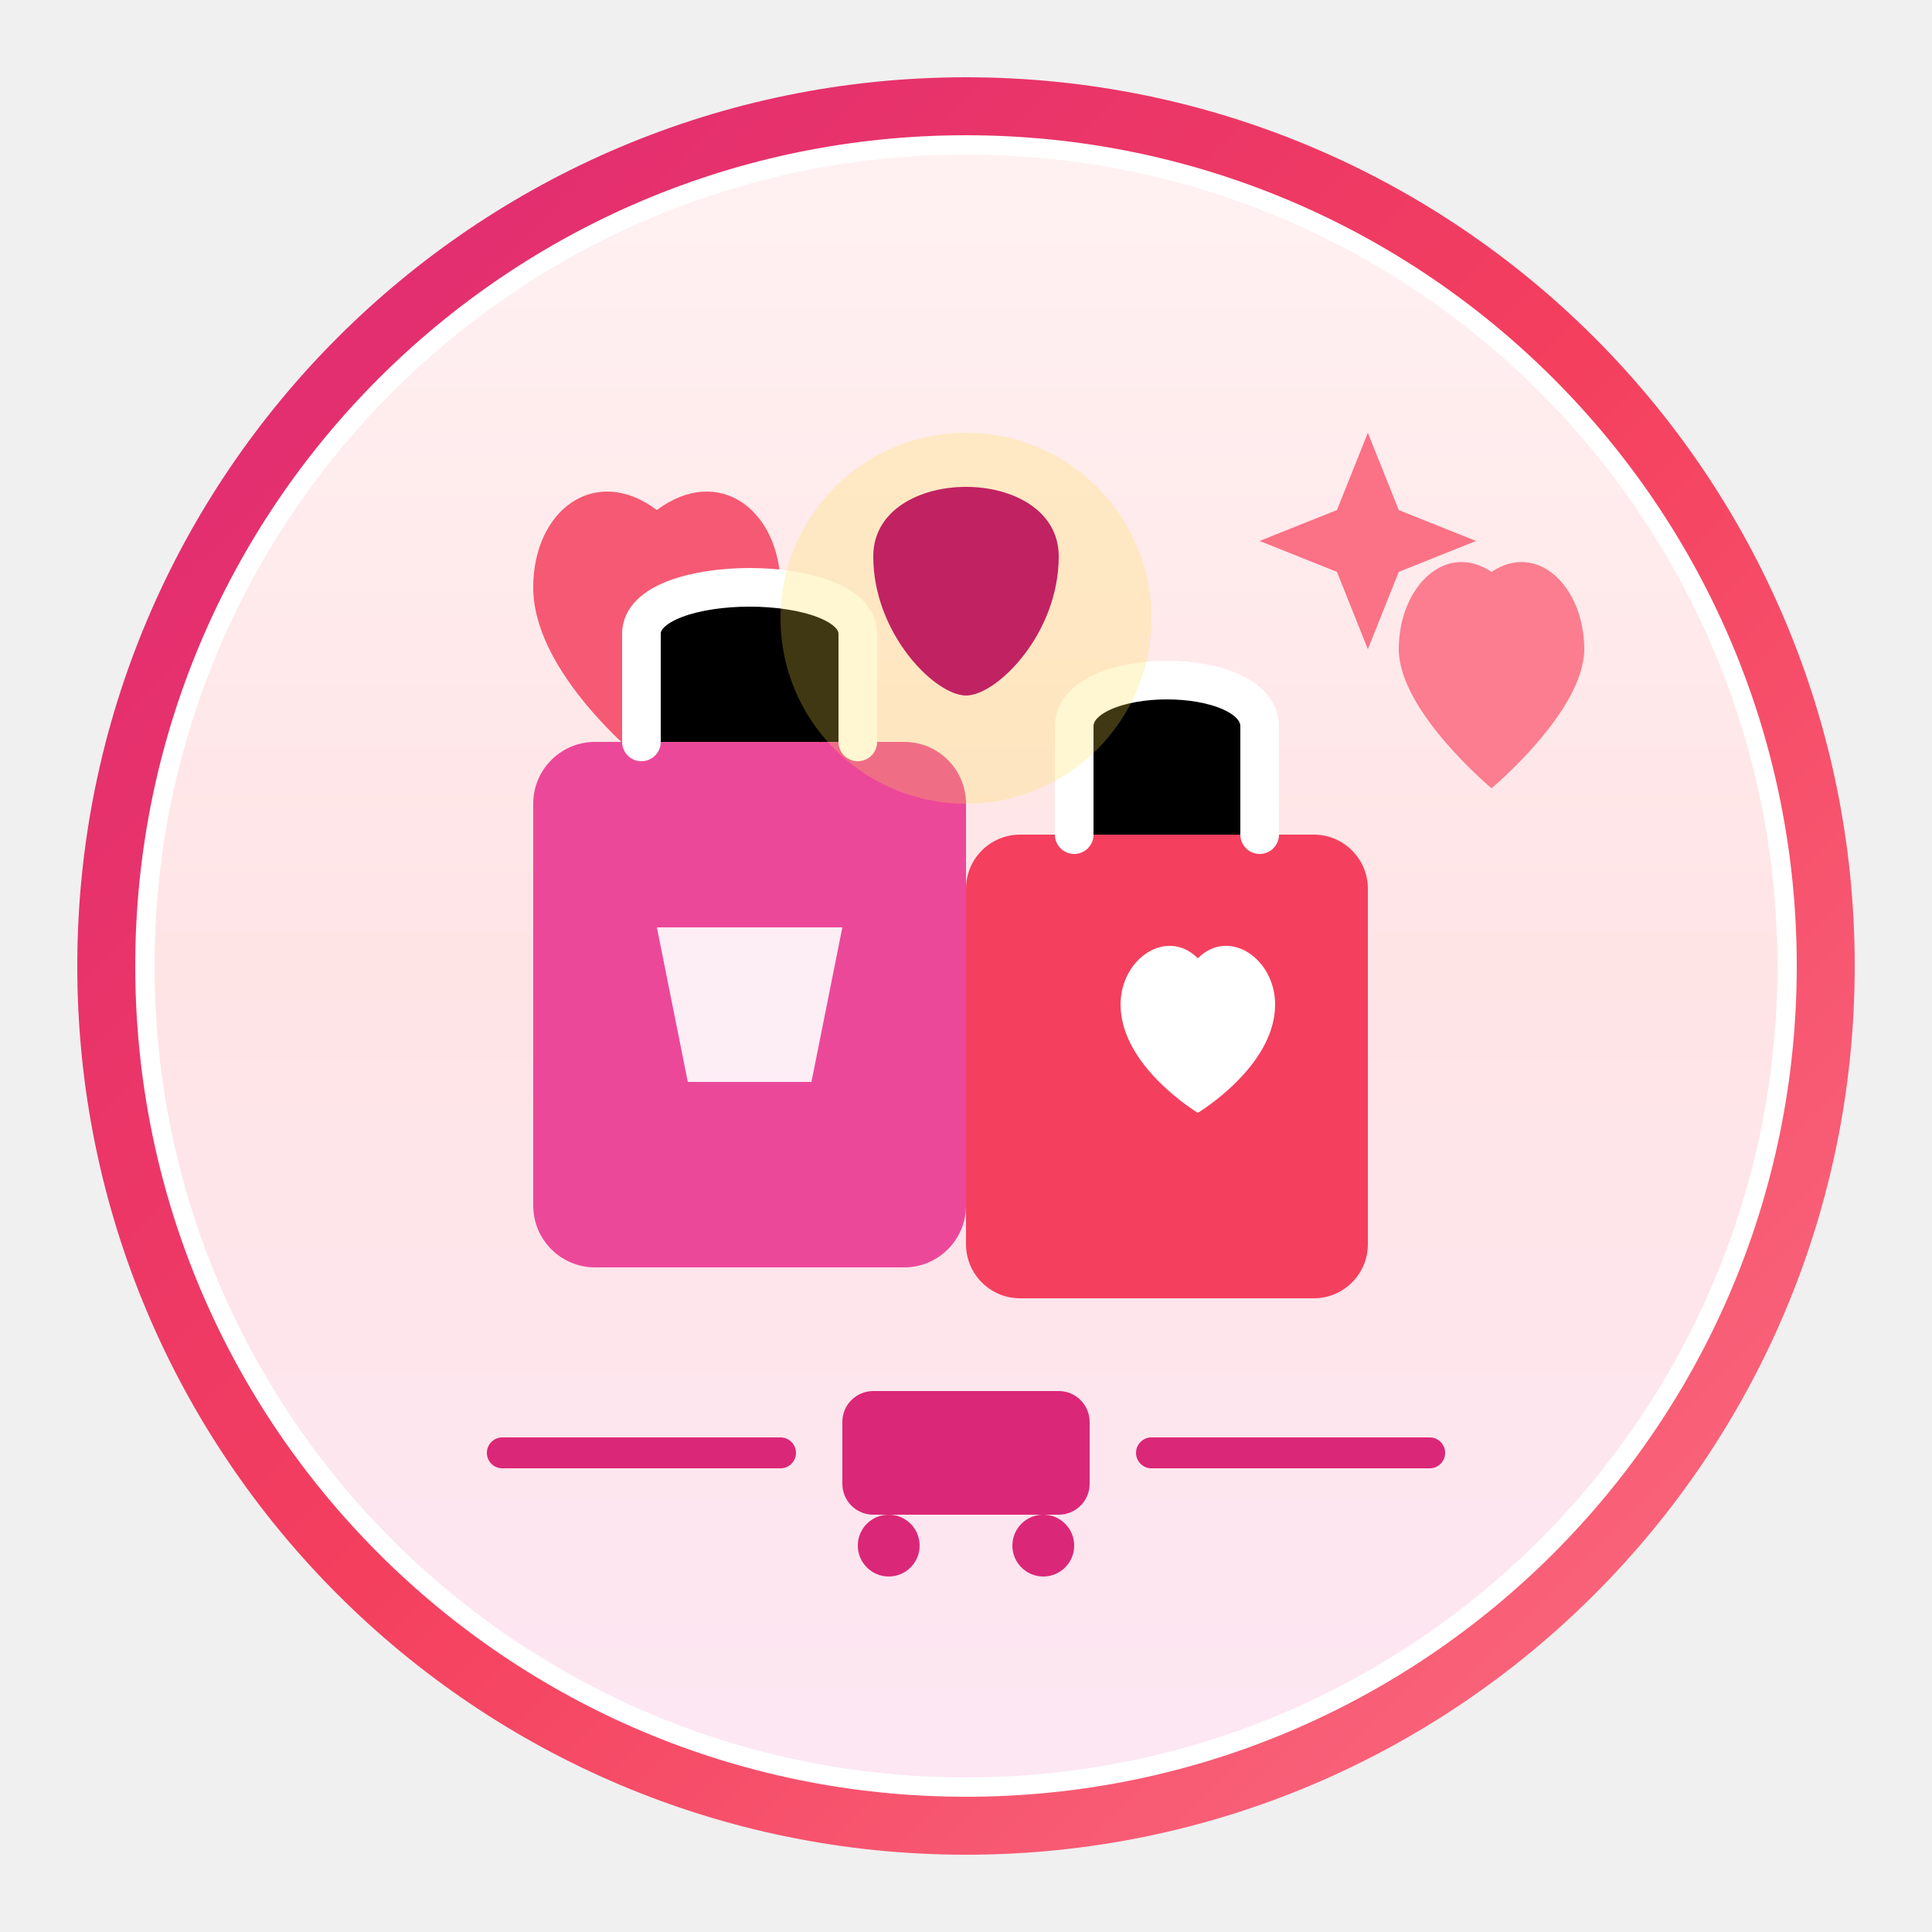
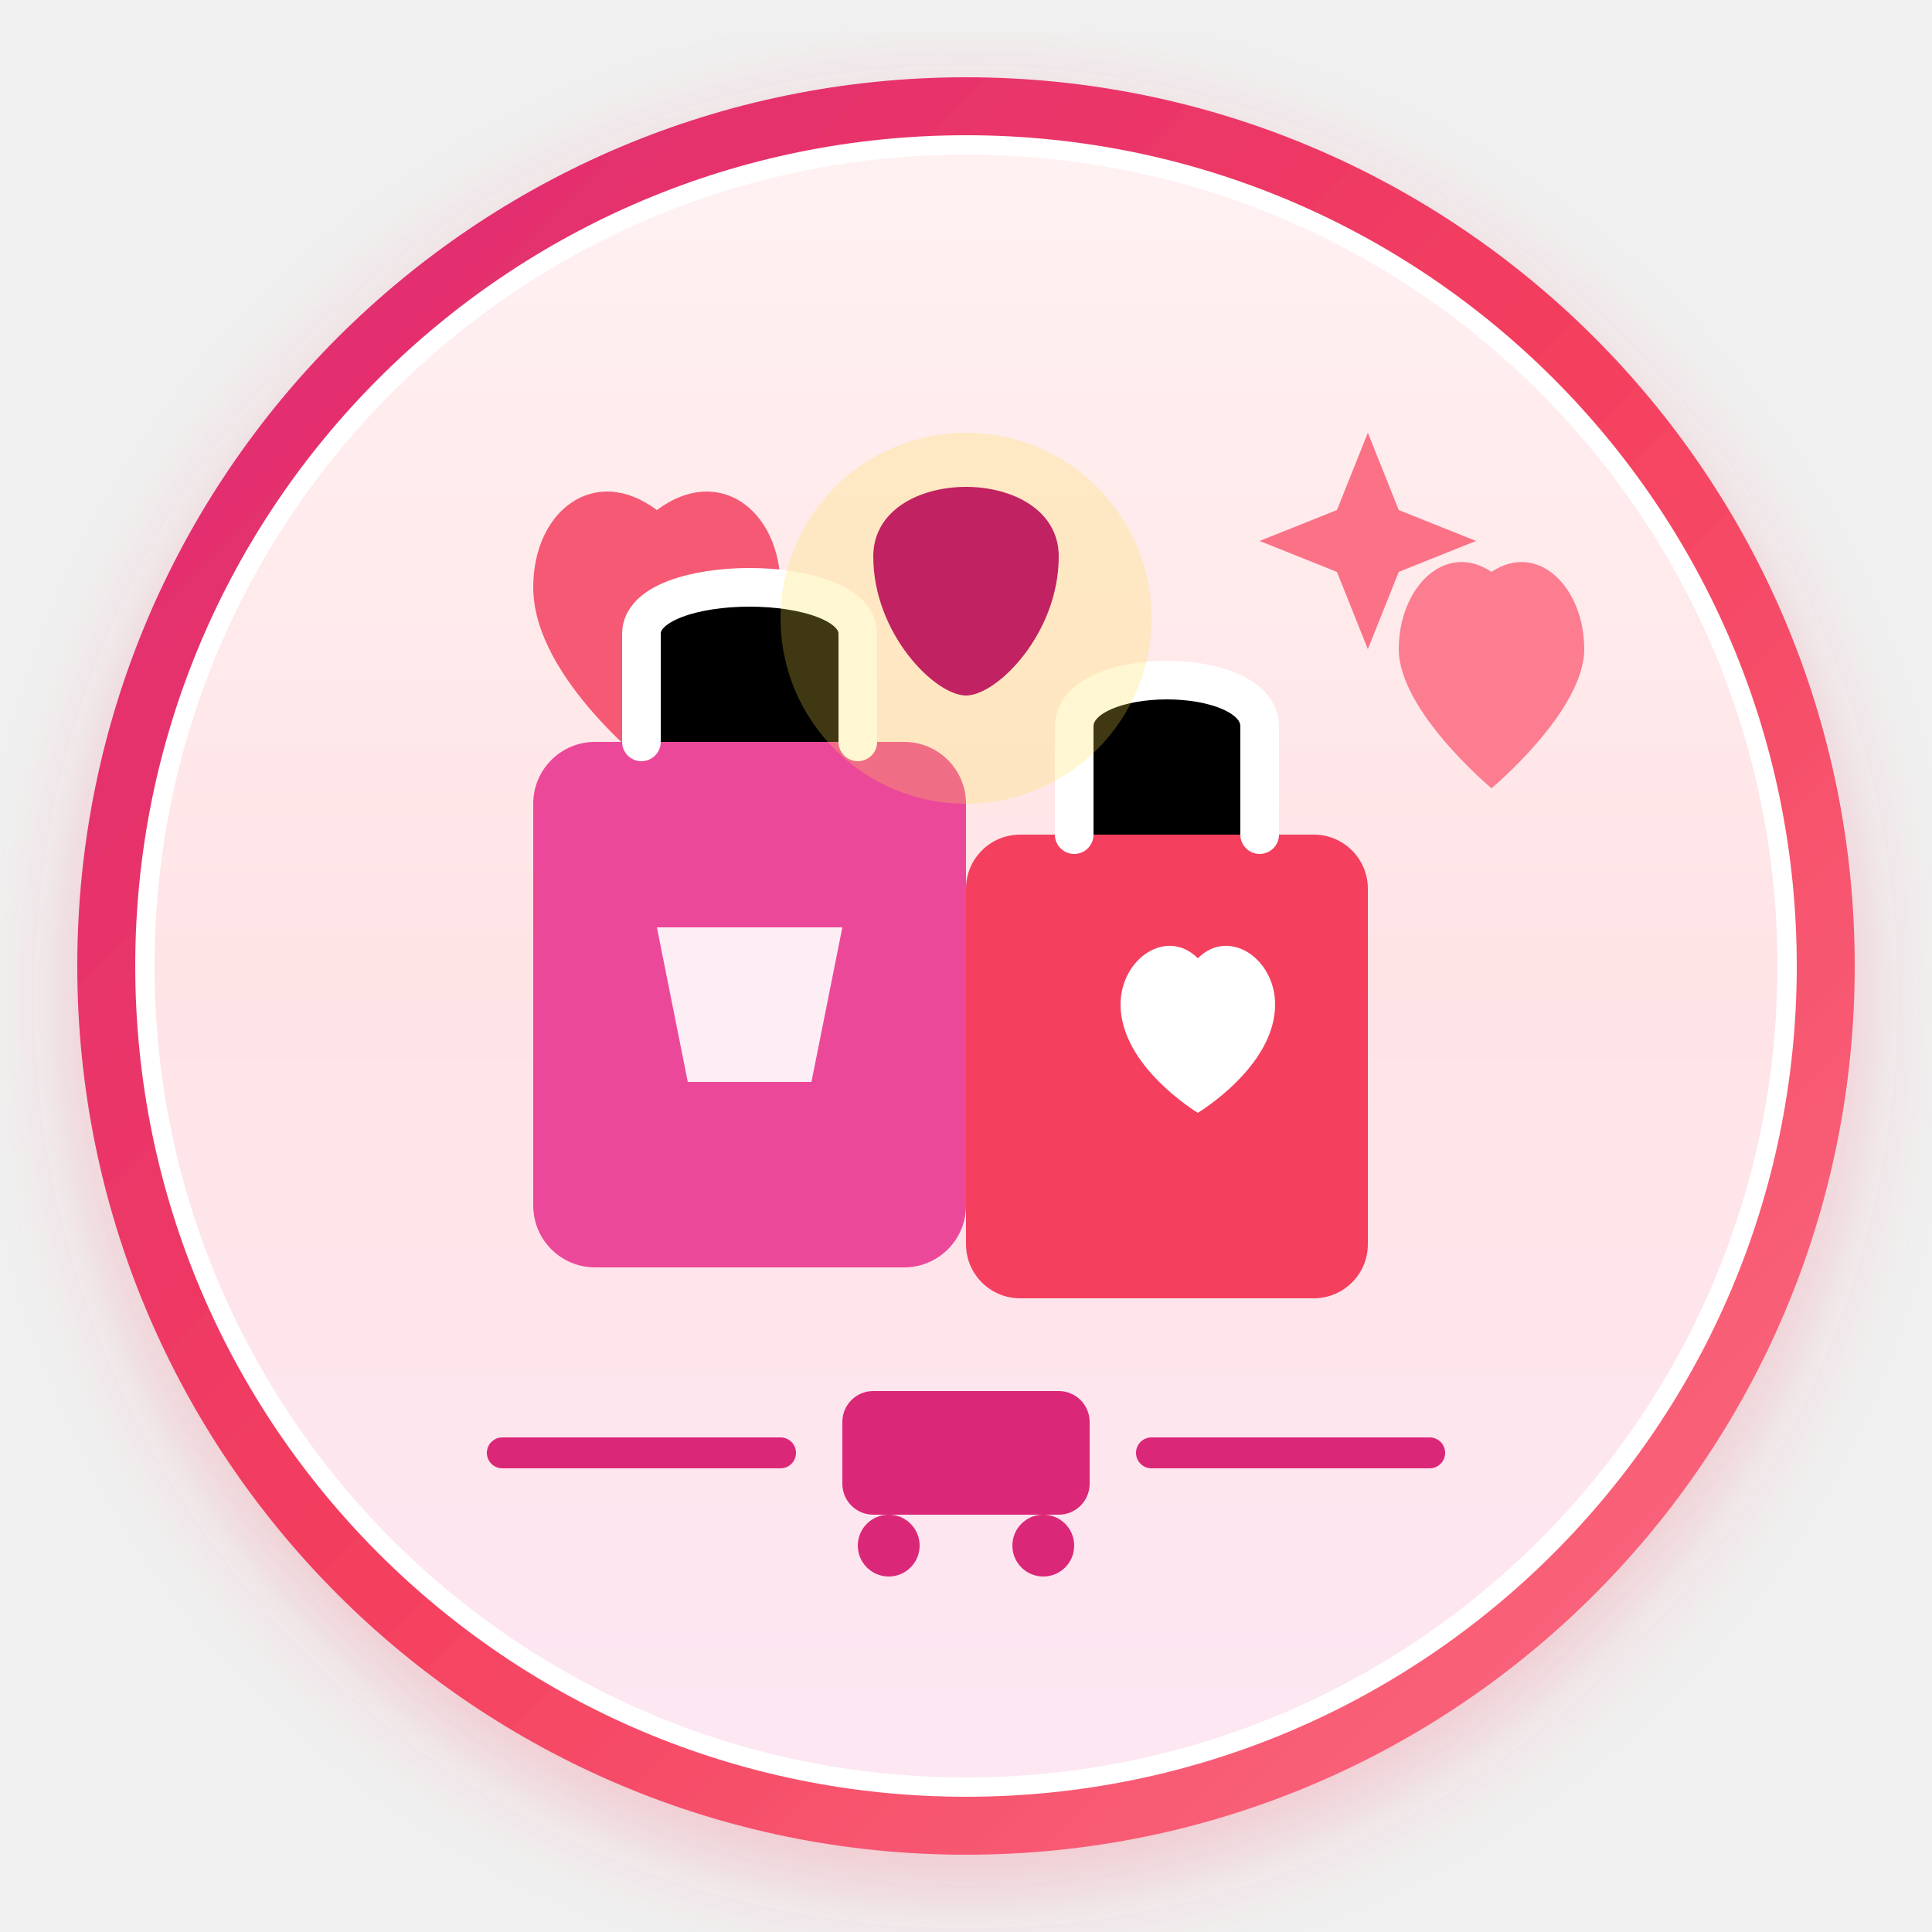
<svg xmlns="http://www.w3.org/2000/svg" viewBox="0 0 500 500" width="500" height="500">
  <defs>
    <linearGradient id="ringGrad" x1="0%" y1="0%" x2="100%" y2="100%">
      <stop offset="0%" stop-color="#db2777" />
      <stop offset="50%" stop-color="#f43f5e" />
      <stop offset="100%" stop-color="#fb7185" />
    </linearGradient>
    <linearGradient id="bgGrad" x1="0%" y1="0%" x2="0%" y2="100%">
      <stop offset="0%" stop-color="#fff1f2" />
      <stop offset="50%" stop-color="#ffe4e6" />
      <stop offset="100%" stop-color="#fce7f3" />
    </linearGradient>
+     <filter id="shadow" x="-10%" y="-10%" width="120%" height="120%">
+       <feDropShadow dx="0" dy="8" stdDeviation="12" flood-color="#f43f5e" flood-opacity="0.25" />
+     </filter>
  </defs>
-   <circle cx="250" cy="250" r="230" fill="url(#ringGrad)" />
+   <circle cx="250" cy="250" r="230" fill="url(#ringGrad)" filter="url(#shadow)" />
  <circle cx="250" cy="250" r="215" fill="#ffffff" />
  <circle cx="250" cy="250" r="210" fill="url(#bgGrad)" />
  <g transform="translate(50, 40) scale(4)">
    <path d="M22 28 C22 23 26 20 30 23 C34 20 38 23 38 28 C38 34 30 40 30 40 C30 40 22 34 22 28 Z" fill="#F43F5E" opacity="0.85" />
    <path d="M78 32 C78 28 81 25 84 27 C87 25 90 28 90 32 C90 36 84 41 84 41 C84 41 78 36 78 32 Z" fill="#FB7185" opacity="0.9" />
    <rect x="22" y="38" width="28" height="34" rx="4" fill="#EC4899" />
    <path d="M29 38 V31 C29 27 43 27 43 31 V38" stroke="white" stroke-width="2.5" stroke-linecap="round" />
    <path d="M30 50 H42 L40 60 H32 Z" fill="white" opacity="0.9" />
    <rect x="50" y="44" width="26" height="30" rx="3.5" fill="#F43F5E" />
    <path d="M57 44 V37 C57 33 69 33 69 37 V44" stroke="#FFF" stroke-width="2.5" stroke-linecap="round" />
    <path d="M60 55 C60 52 63 50 65 52 C67 50 70 52 70 55 C70 59 65 62 65 62 C65 62 60 59 60 55 Z" fill="white" />
    <circle cx="50" cy="30" r="12" fill="#FDE047" opacity="0.25" />
    <path d="M44 26 C44 20 56 20 56 26 C56 31 52 35 50 35 C48 35 44 31 44 26 Z" fill="#BE185D" opacity="0.95" />
    <polygon points="76,18 78,23 83,25 78,27 76,32 74,27 69,25 74,23" fill="#FB7185" />
    <line x1="20" y1="84" x2="38" y2="84" stroke="#DB2777" stroke-width="2" stroke-linecap="round" />
    <line x1="62" y1="84" x2="80" y2="84" stroke="#DB2777" stroke-width="2" stroke-linecap="round" />
    <rect x="42" y="80" width="16" height="8" rx="2" fill="#DB2777" />
    <circle cx="45" cy="90" r="2" fill="#DB2777" />
    <circle cx="55" cy="90" r="2" fill="#DB2777" />
  </g>
</svg>
